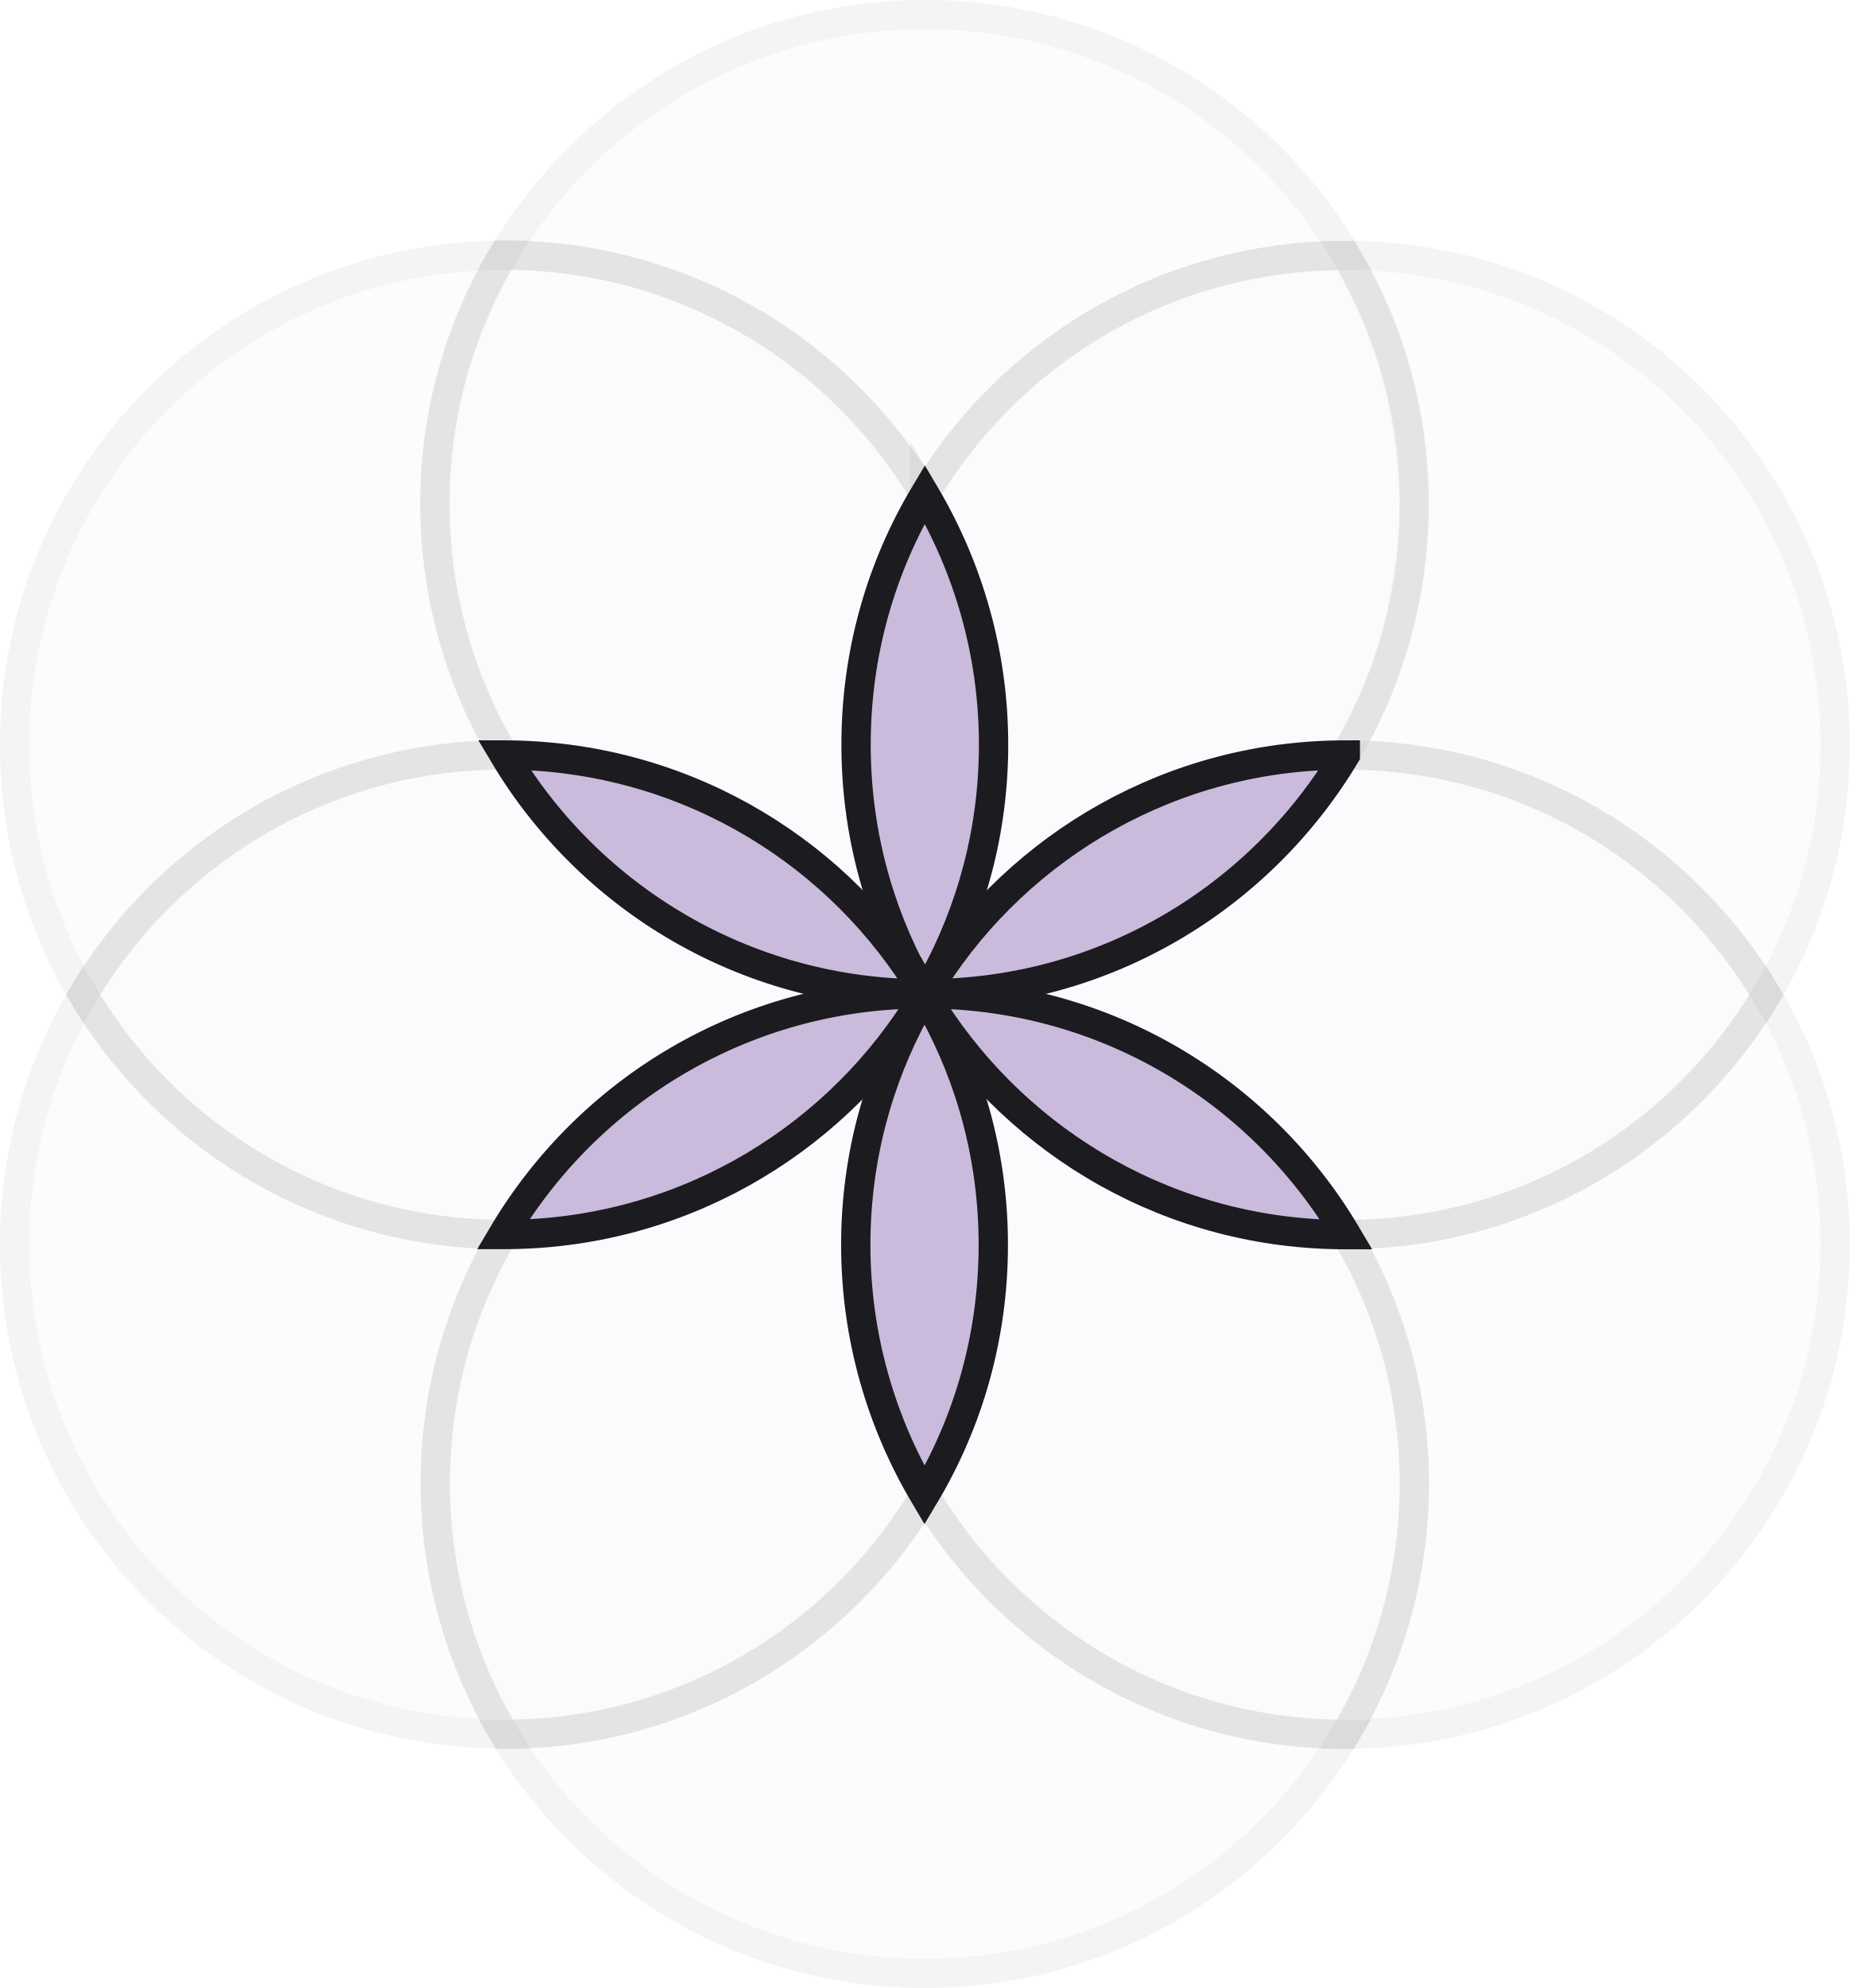
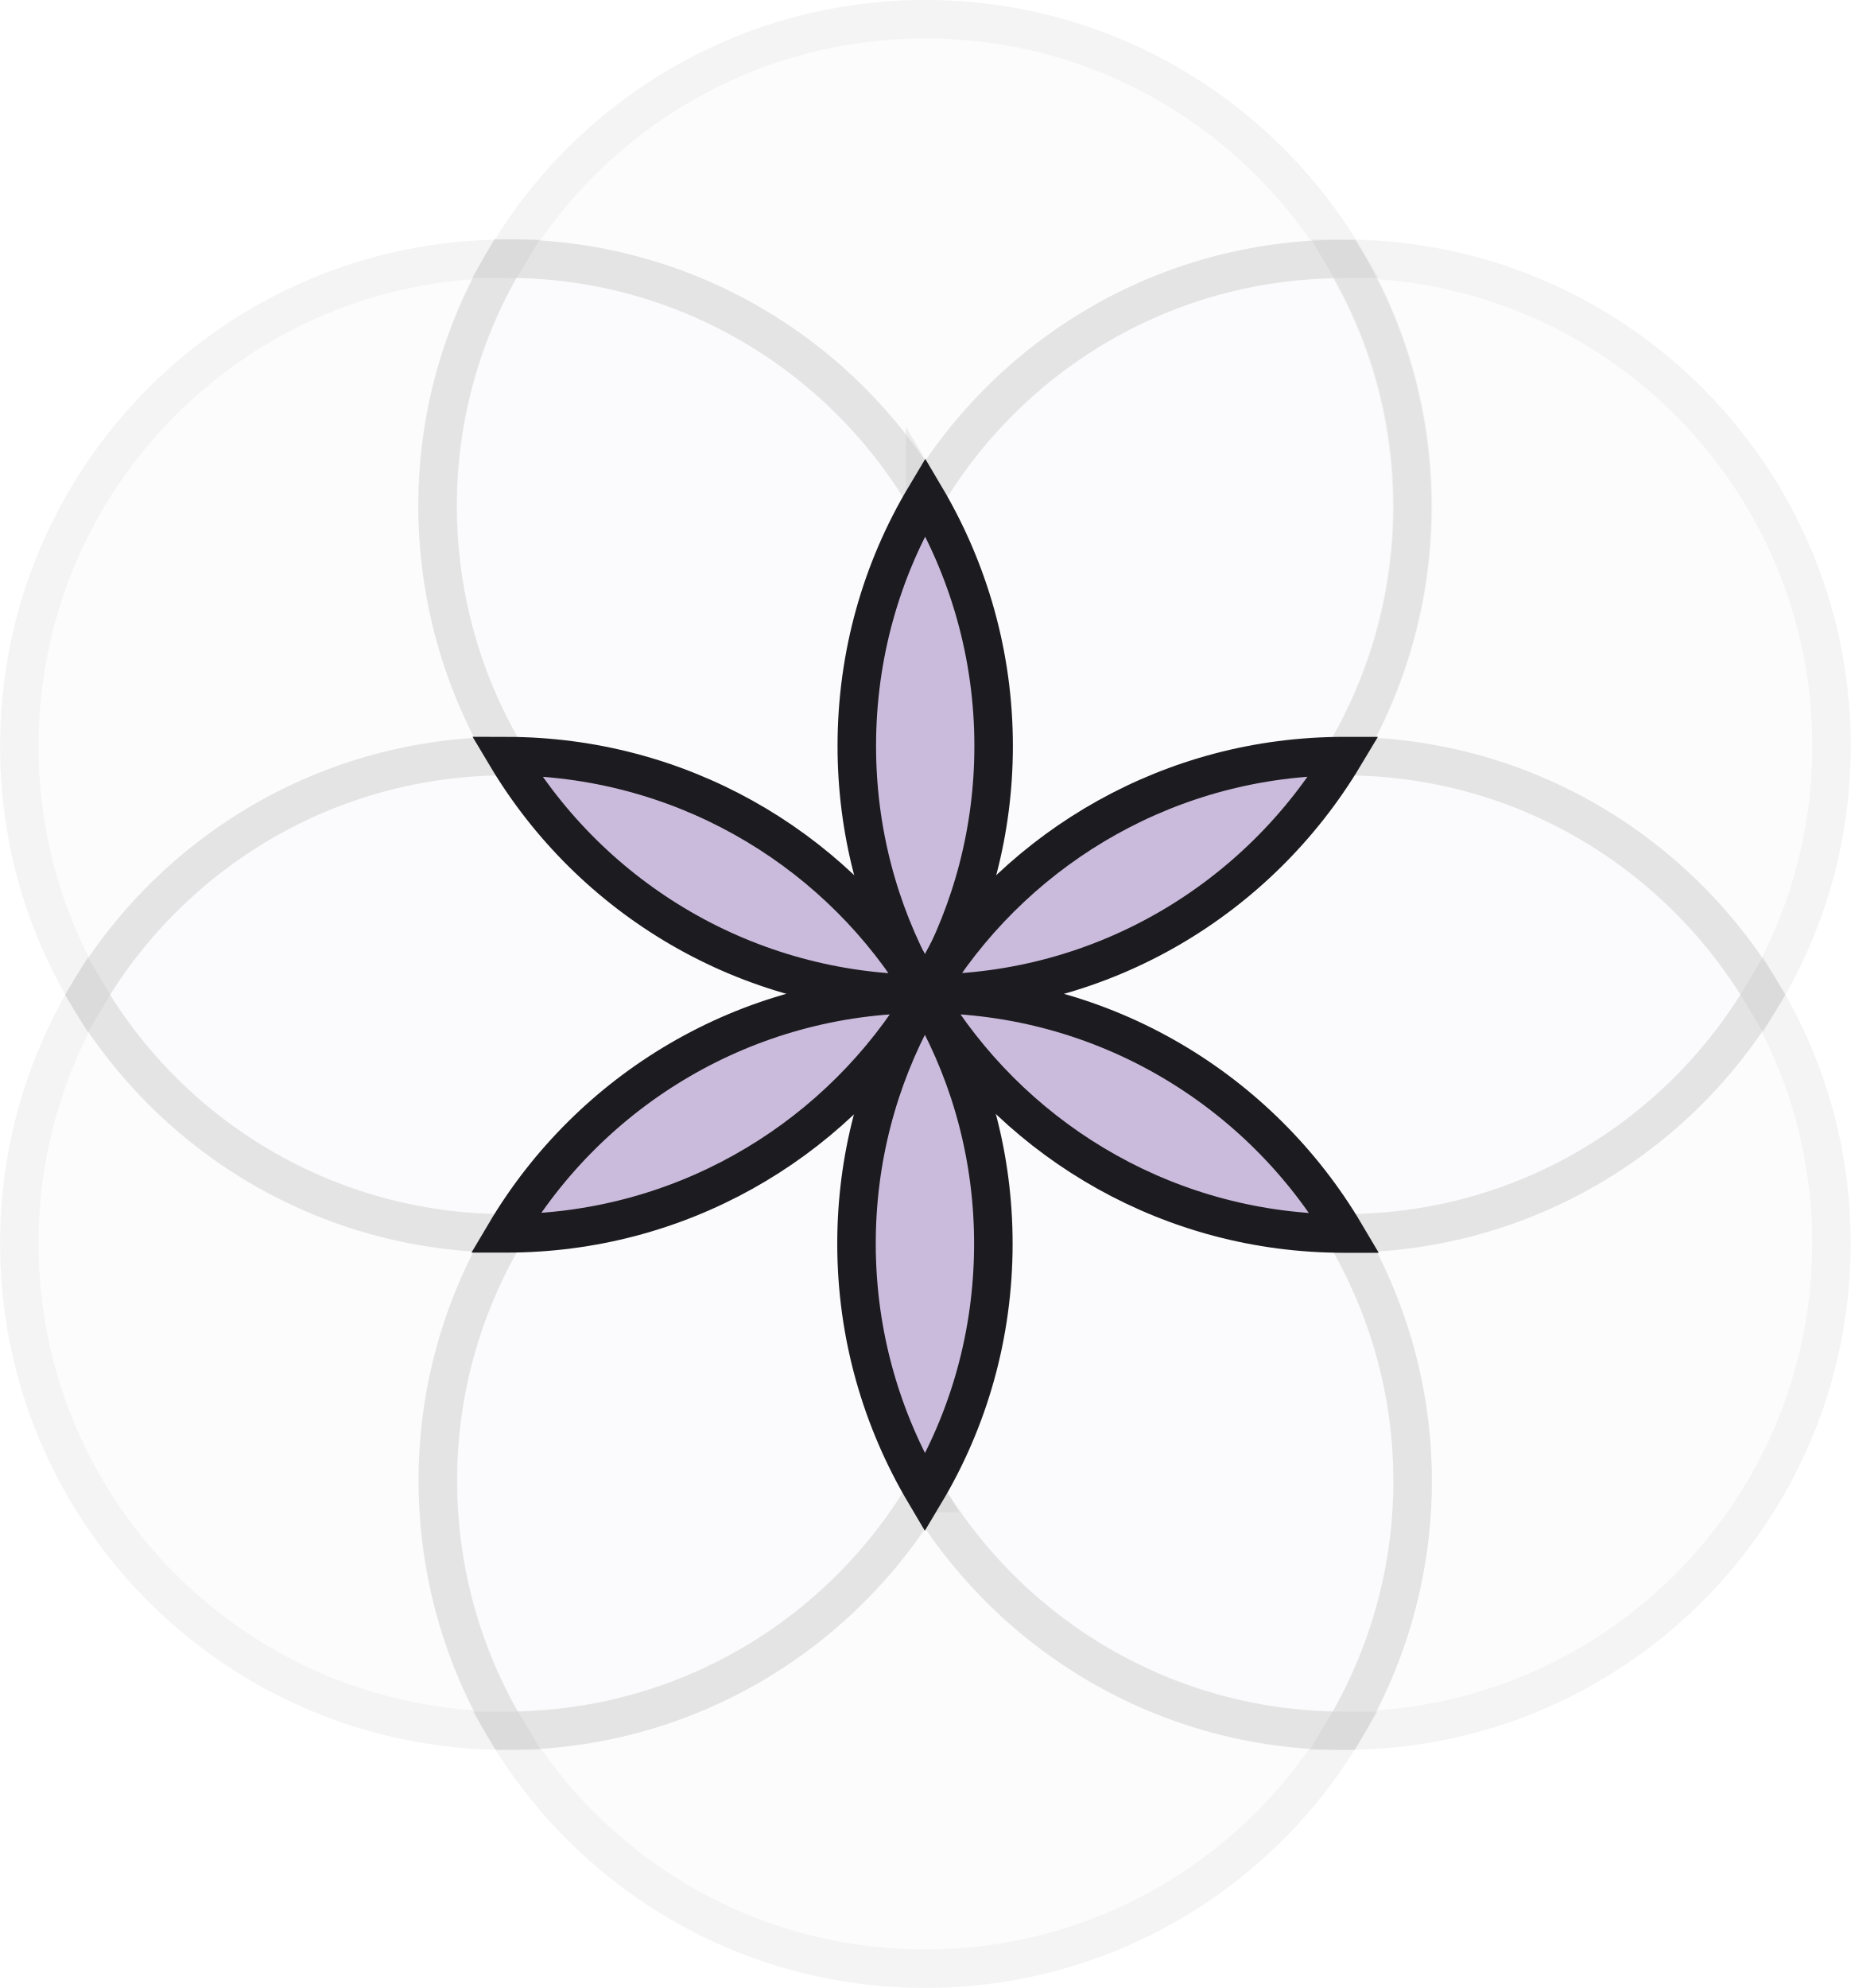
- <svg xmlns="http://www.w3.org/2000/svg" id="Layer_1" data-name="Layer 1" viewBox="0 0 249.38 267.95">
+ <svg xmlns="http://www.w3.org/2000/svg" id="Layer_1" data-name="Layer 1" viewBox="0 0 189.88 203.95">
  <defs>
    <style>
      .cls-1 {
        opacity: .05;
      }

      .cls-1, .cls-2, .cls-3 {
        fill: #cabbdc;
        stroke: #1c1b1f;
        stroke-miterlimit: 10;
        stroke-width: 3.95px;
      }

      .cls-1, .cls-3 {
        isolation: isolate;
      }

      .cls-4 {
        opacity: .15;
      }

      .cls-3 {
        opacity: .5;
      }
    </style>
  </defs>
  <g id="Alternative_8" data-name="Alternative 8">
    <g>
-       <path class="cls-1" d="m124.66,66.63c11.53-19.32,32.59-32.22,56.73-32.22h.13C170.03,14.98,148.87,1.97,124.7,1.97s-45.35,13-56.84,32.44h.13c24.08,0,45.14,12.9,56.66,32.22Z" />
-       <path class="cls-1" d="m124.66,201.56c-11.53,19.28-32.59,32.22-56.69,32.22,11.53,19.28,32.59,32.2,56.69,32.2s45.18-12.92,56.69-32.2c-24.1,0-45.16-12.94-56.69-32.22Z" />
-       <path class="cls-1" d="m181.37,101.76h0c24.16,0,45.27,12.98,56.79,32.33,5.88-9.88,9.25-21.41,9.25-33.67,0-36.43-29.48-65.93-65.87-66,5.82,9.83,9.18,21.3,9.18,33.54-.04,12.38-3.45,23.95-9.36,33.8Z" />
-       <path class="cls-1" d="m67.93,101.76s.04,0,0,0c-5.88-9.9-9.27-21.47-9.27-33.8s3.34-23.75,9.18-33.54C31.46,34.47,1.97,64,1.97,100.41c0,12.31,3.37,23.84,9.25,33.67,11.48-19.34,32.57-32.33,56.71-32.33Z" />
-       <path class="cls-2" d="m124.7,133.95s-.04,0,0,0c-.04,0,0,0,0,0h0Z" />
-       <path class="cls-2" d="m124.64,133.95h0s.02,0,0,0c.02,0,0,0,0,0Z" />
-       <path class="cls-2" d="m124.66,133.95s.04,0,0,0c.39-.63.8-1.28,1.19-1.89,5.15-9.4,8.1-20.17,8.1-31.68,0-12.35-3.41-23.88-9.27-33.78-5.91,9.88-9.27,21.43-9.27,33.78,0,11.48,2.93,22.3,8.1,31.7.37.61.76,1.24,1.15,1.87-.02,0,0,0,0,0Z" />
-       <path class="cls-2" d="m124.66,133.95s-.02,0,0,0c-.04,0,0,.04,0,.04,0,0,.04-.04,0-.04.04,0,0,0,0,0Z" />
-       <path class="cls-1" d="m181.5,166.39c5.82,9.83,9.18,21.3,9.18,33.54s-3.41,23.95-9.31,33.8h.04c36.45,0,66-29.55,66-66,0-12.31-3.37-23.84-9.25-33.67-11.51,19.34-32.57,32.28-56.66,32.33Z" />
-       <path class="cls-2" d="m181.37,101.76c-23.27,0-43.75,12.09-55.47,30.29-.37.63-.72,1.26-1.09,1.89,24.03,0,45.03-12.92,56.56-32.17Z" />
-       <path class="cls-2" d="m124.79,133.95s-.04.11-.07.13c.39.65.76,1.32,1.13,1.98,11.75,18.26,32.22,30.35,55.54,30.35h.13c-11.48-19.41-32.59-32.41-56.73-32.46Z" />
-       <path class="cls-2" d="m124.7,133.95h.11-.11Z" />
-       <path class="cls-2" d="m124.79,133.95c.37-.63.72-1.26,1.09-1.89-.39.63-.8,1.26-1.19,1.89h.11Z" />
-       <path class="cls-2" d="m124.66,134s.04.07.04.07c.04-.04.04-.11.07-.13h-.11s0,.07,0,.07Z" />
-       <path class="cls-1" d="m67.84,166.39c-24.1-.04-45.14-13-56.62-32.33-5.88,9.88-9.25,21.41-9.25,33.67,0,36.45,29.55,66,66,66h.04c-5.91-9.9-9.31-21.47-9.31-33.8-.04-12.22,3.32-23.71,9.14-33.54Z" />
+       <path class="cls-1" d="m94.92,50.95c8.73-14.64,24.69-24.41,42.98-24.41h.1C129.29,11.83,113.26,1.97,94.95,1.97s-34.36,9.85-43.06,24.57h.1c18.24,0,34.19,9.77,42.93,24.41Z" />
+       <path class="cls-1" d="m94.92,153.17c-8.73,14.61-24.69,24.41-42.94,24.41,8.73,14.61,24.69,24.39,42.94,24.39s34.23-9.79,42.94-24.39c-18.26,0-34.21-9.8-42.94-24.41Z" />
+       <path class="cls-1" d="m137.88,77.57h0c18.31,0,34.29,9.84,43.03,24.49,4.46-7.48,7.01-16.22,7.01-25.51,0-27.6-22.34-49.95-49.9-50,4.41,7.45,6.96,16.13,6.96,25.41-.03,9.38-2.62,18.14-7.09,25.61Z" />
+       <path class="cls-1" d="m51.94,77.57s.03,0,0,0c-4.46-7.5-7.02-16.27-7.02-25.61s2.53-17.99,6.96-25.41c-27.57.05-49.9,22.42-49.9,50,0,9.33,2.55,18.06,7.01,25.51,8.7-14.65,24.67-24.49,42.96-24.49Z" />
+       <path class="cls-2" d="m94.95,101.96s-.03,0,0,0c-.03,0,0,0,0,0h0Z" />
+       <path class="cls-2" d="m94.9,101.96h0s.02,0,0,0c.02,0,0,0,0,0Z" />
+       <path class="cls-2" d="m94.92,101.96s.03,0,0,0c.3-.48.61-.97.9-1.43,3.9-7.12,6.13-15.28,6.13-24,0-9.36-2.58-18.09-7.02-25.59-4.47,7.48-7.02,16.23-7.02,25.59,0,8.7,2.22,16.89,6.13,24.01.28.46.58.94.87,1.41-.02,0,0,0,0,0Z" />
+       <path class="cls-2" d="m94.92,101.96s-.02,0,0,0c-.03,0,0,.03,0,.03,0,0,.03-.03,0-.03.03,0,0,0,0,0Z" />
+       <path class="cls-1" d="m137.98,126.53c4.41,7.45,6.96,16.13,6.96,25.41s-2.58,18.14-7.06,25.61h.03c27.62,0,50-22.38,50-50,0-9.33-2.55-18.06-7.01-25.51-8.72,14.65-24.67,24.46-42.93,24.49Z" />
+       <path class="cls-2" d="m137.88,77.57c-17.63,0-33.14,9.16-42.02,22.94-.28.48-.54.95-.82,1.43,18.21,0,34.11-9.79,42.85-24.37Z" />
+       <path class="cls-2" d="m95.02,101.96s-.03.08-.05.1c.3.49.58,1,.86,1.5,8.9,13.83,24.41,22.99,42.07,22.99h.1c-8.7-14.7-24.69-24.56-42.98-24.59Z" />
+       <path class="cls-2" d="m94.95,101.96h.08-.08Z" />
+       <path class="cls-2" d="m95.02,101.96c.28-.48.54-.95.82-1.43-.3.48-.61.95-.9,1.43h.08Z" />
+       <path class="cls-2" d="m94.92,101.99s.03.05.03.05c.03-.03.03-.08.05-.1h-.08s0,.05,0,.05Z" />
+       <path class="cls-1" d="m51.88,126.53c-18.26-.03-34.19-9.85-42.89-24.49-4.46,7.48-7.01,16.22-7.01,25.51,0,27.62,22.38,50,50,50h.03c-4.47-7.5-7.06-16.27-7.06-25.61-.03-9.26,2.52-17.96,6.92-25.41Z" />
      <g class="cls-4">
-         <path class="cls-3" d="m124.66,66.63c5.91,9.88,9.27,21.43,9.27,33.78,0,11.48-2.93,22.25-8.1,31.68,11.75-18.24,32.2-30.29,55.47-30.29,5.91-9.9,9.31-21.47,9.31-33.8s-3.34-23.75-9.18-33.54h-.13c-24.06-.04-45.11,12.85-56.64,32.18Z" />
-         <path class="cls-3" d="m67.97,101.76c23.27,0,43.75,12.09,55.51,30.31-5.15-9.4-8.1-20.21-8.1-31.7,0-12.35,3.41-23.88,9.27-33.78-11.53-19.32-32.59-32.22-56.73-32.22h-.13c-5.82,9.83-9.18,21.3-9.18,33.54.04,12.42,3.45,23.99,9.36,33.85Z" />
-         <path class="cls-3" d="m181.5,166.39h-.13c-23.32,0-43.79-12.09-55.54-30.35,5.15,9.4,8.12,20.21,8.12,31.7,0,12.35-3.41,23.88-9.27,33.78,11.53,19.28,32.59,32.22,56.69,32.22,5.91-9.9,9.31-21.47,9.31-33.8,0-12.22-3.39-23.71-9.18-33.54Z" />
-         <path class="cls-3" d="m181.39,101.76s-.02,0,0,0c-11.53,19.26-32.57,32.13-56.6,32.2h0c24.14.04,45.24,13.05,56.73,32.44,24.1-.04,45.14-13,56.62-32.33-11.51-19.32-32.61-32.31-56.75-32.31Z" />
-         <path class="cls-3" d="m124.66,201.56c-5.91-9.88-9.27-21.43-9.27-33.78,0-11.48,2.93-22.25,8.1-31.68-11.75,18.24-32.22,30.29-55.51,30.29h-.13c-5.82,9.83-9.18,21.3-9.18,33.54s3.41,23.95,9.31,33.8c24.1.04,45.16-12.9,56.69-32.17Z" />
-         <path class="cls-3" d="m67.84,166.39c11.46-19.39,32.57-32.39,56.73-32.44h0c-24.03-.04-45.07-12.94-56.56-32.2h-.04c-24.14,0-45.27,12.98-56.77,32.33,11.46,19.32,32.52,32.26,56.64,32.31Z" />
+         <path class="cls-3" d="m94.92,50.95c4.47,7.48,7.02,16.23,7.02,25.59,0,8.7-2.22,16.86-6.13,24,8.9-13.82,24.39-22.94,42.02-22.94,4.47-7.5,7.06-16.27,7.06-25.61s-2.53-17.99-6.96-25.41h-.1c-18.22-.03-34.18,9.74-42.91,24.38Z" />
+         <path class="cls-3" d="m51.97,77.57c17.63,0,33.14,9.16,42.06,22.96-3.9-7.12-6.13-15.31-6.13-24.01,0-9.36,2.58-18.09,7.02-25.59-8.73-14.64-24.69-24.41-42.98-24.41h-.1c-4.41,7.45-6.96,16.13-6.96,25.41.03,9.41,2.62,18.17,7.09,25.64Z" />
+         <path class="cls-3" d="m137.98,126.53h-.1c-17.66,0-33.17-9.16-42.07-22.99,3.9,7.12,6.15,15.31,6.15,24.01,0,9.36-2.58,18.09-7.02,25.59,8.73,14.61,24.69,24.41,42.94,24.41,4.47-7.5,7.06-16.27,7.06-25.61,0-9.26-2.57-17.96-6.96-25.41Z" />
+         <path class="cls-3" d="m137.89,77.57s-.02,0,0,0c-8.73,14.59-24.67,24.34-42.88,24.39h0c18.29.03,34.28,9.88,42.98,24.57,18.26-.03,34.19-9.85,42.89-24.49-8.72-14.64-24.7-24.47-42.99-24.47Z" />
+         <path class="cls-3" d="m94.92,153.17c-4.47-7.48-7.02-16.23-7.02-25.59,0-8.7,2.22-16.86,6.13-24-8.9,13.82-24.41,22.94-42.06,22.94h-.1c-4.41,7.45-6.96,16.13-6.96,25.41s2.58,18.14,7.06,25.61c18.26.03,34.21-9.77,42.94-24.37Z" />
+         <path class="cls-3" d="m51.88,126.53c8.68-14.69,24.67-24.54,42.98-24.57h0c-18.21-.03-34.14-9.8-42.85-24.39h-.03c-18.29,0-34.29,9.84-43.01,24.49,8.68,14.64,24.64,24.44,42.91,24.47Z" />
      </g>
-       <path class="cls-2" d="m67.97,101.76c11.48,19.26,32.52,32.13,56.56,32.2-.37-.63-.72-1.26-1.06-1.89-11.7-18.22-32.17-30.26-55.49-30.31Z" />
-       <path class="cls-2" d="m124.53,133.95c-24.14.04-45.24,13.05-56.73,32.44h.13c23.27,0,43.75-12.05,55.51-30.29.37-.69.76-1.35,1.15-2.02,0-.02-.02-.09-.07-.13Z" />
-       <path class="cls-2" d="m124.64,133.95h-.11.11Z" />
-       <path class="cls-2" d="m123.47,132.08c.33.63.69,1.26,1.06,1.89h.11c-.37-.65-.76-1.28-1.17-1.89Z" />
-       <path class="cls-2" d="m124.66,134l-.04-.04h-.11s.04.11.07.13c.07-.02.09-.07.09-.09Z" />
-       <path class="cls-2" d="m123.47,136.1c-5.15,9.4-8.1,20.17-8.1,31.68,0,12.35,3.41,23.88,9.27,33.78,5.91-9.88,9.27-21.43,9.27-33.78,0-11.48-2.93-22.3-8.12-31.7-.39-.63-.8-1.26-1.19-1.89-.33.63-.72,1.28-1.13,1.91Z" />
-       <path class="cls-2" d="m124.66,134.15c.39.63.76,1.28,1.19,1.89-.37-.65-.76-1.32-1.13-1.98-.02.07-.07.07-.07.09Z" />
-       <path class="cls-2" d="m124.64,134.08c-.39.65-.8,1.35-1.15,2.02.43-.63.82-1.28,1.19-1.95-.02-.02-.04-.02-.04-.07Z" />
-       <path class="cls-2" d="m124.64,134.08s.04.07.04.07c0-.04.04-.07.04-.07,0-.04-.04-.07-.04-.07,0,0-.04.04-.04.07Z" />
+       <path class="cls-2" d="m51.97,77.57c8.7,14.59,24.64,24.34,42.85,24.39-.28-.48-.54-.95-.81-1.43-8.87-13.8-24.37-22.93-42.04-22.96Z" />
+       <path class="cls-2" d="m94.82,101.96c-18.29.03-34.28,9.88-42.98,24.57h.1c17.63,0,33.14-9.13,42.06-22.94.28-.53.58-1.02.87-1.53,0-.02-.02-.07-.05-.1Z" />
+       <path class="cls-2" d="m94.9,101.96h-.08.08Z" />
+       <path class="cls-2" d="m94.01,100.54c.25.48.53.95.81,1.43h.08c-.28-.49-.58-.97-.89-1.43Z" />
+       <path class="cls-2" d="m94.92,101.99l-.03-.03h-.08s.03.08.05.1c.05-.02.07-.05.07-.07Z" />
+       <path class="cls-2" d="m94.01,103.59c-3.9,7.12-6.13,15.28-6.13,24,0,9.36,2.58,18.09,7.02,25.59,4.47-7.48,7.02-16.23,7.02-25.59,0-8.7-2.22-16.89-6.15-24.01-.3-.48-.61-.95-.9-1.43-.25.48-.54.97-.86,1.45Z" />
+       <path class="cls-2" d="m94.92,102.11c.3.48.58.97.9,1.43-.28-.49-.58-1-.86-1.5-.02.05-.05.05-.05.07Z" />
+       <path class="cls-2" d="m94.9,102.06c-.3.49-.61,1.02-.87,1.53.33-.48.62-.97.9-1.48-.02-.02-.03-.02-.03-.05Z" />
+       <path class="cls-2" d="m94.9,102.06s.03.05.03.05c0-.03.03-.05.03-.05,0-.03-.03-.05-.03-.05,0,0-.03.03-.03.05Z" />
    </g>
  </g>
</svg>
